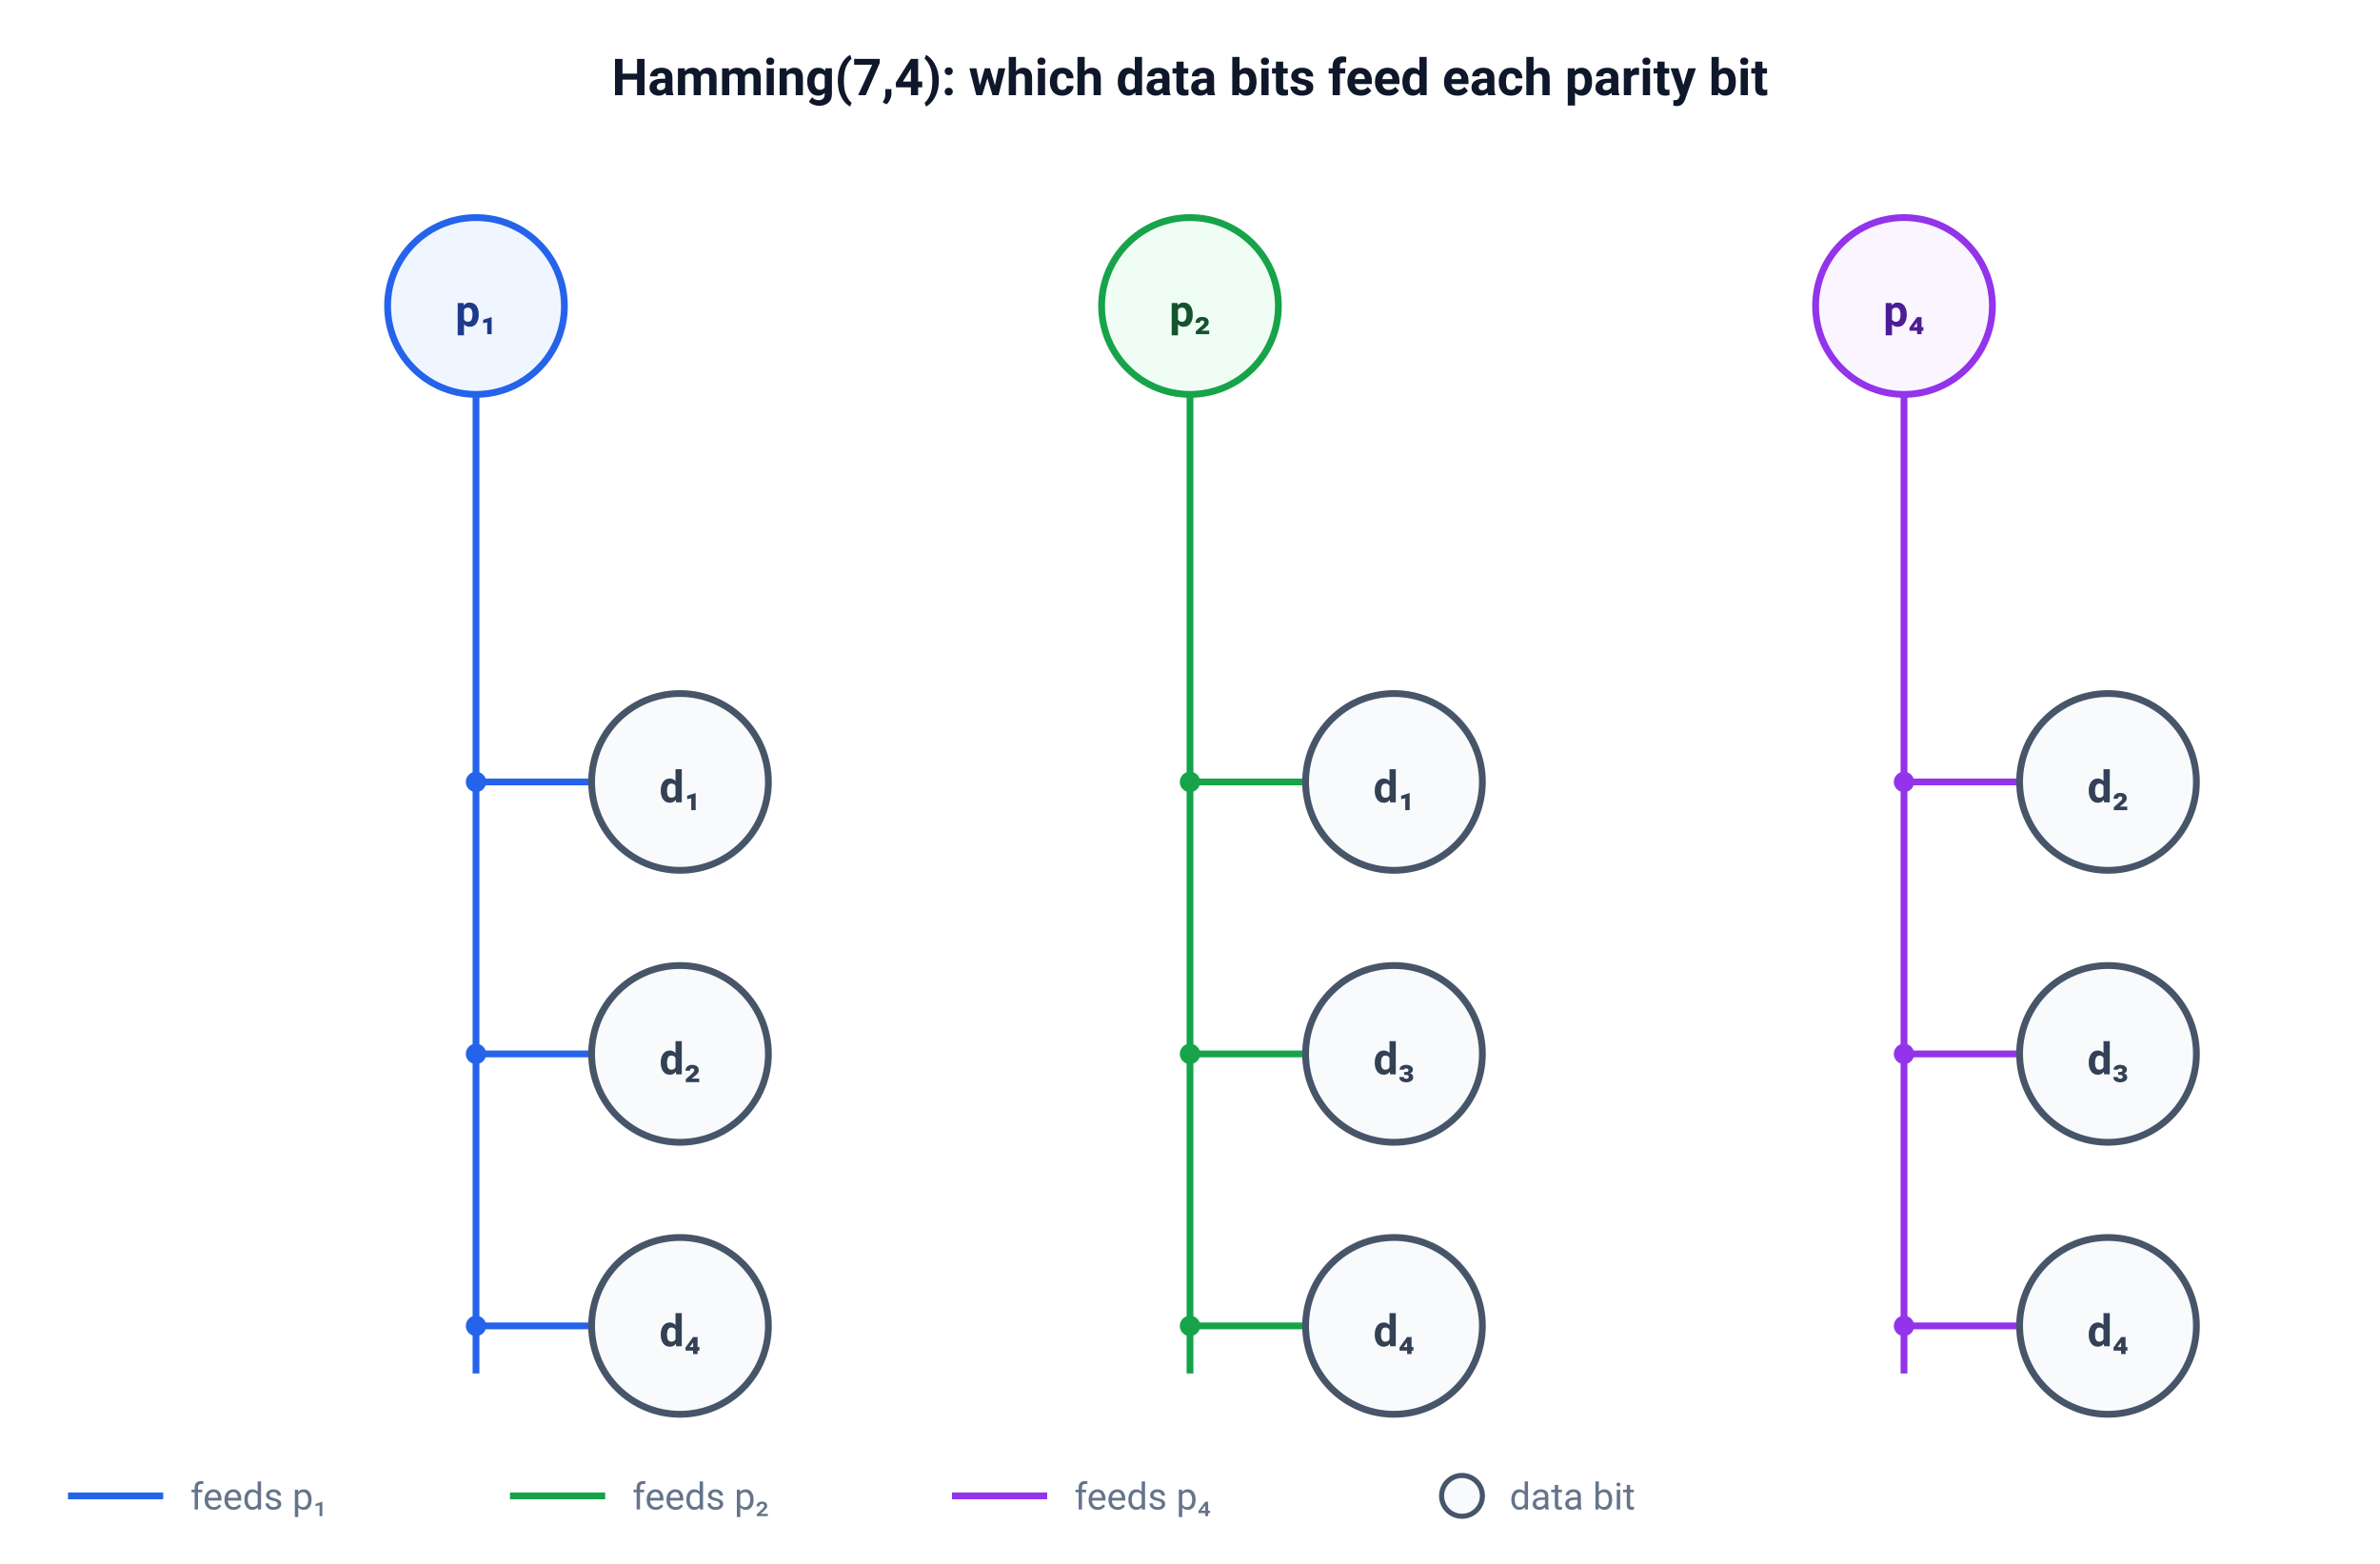
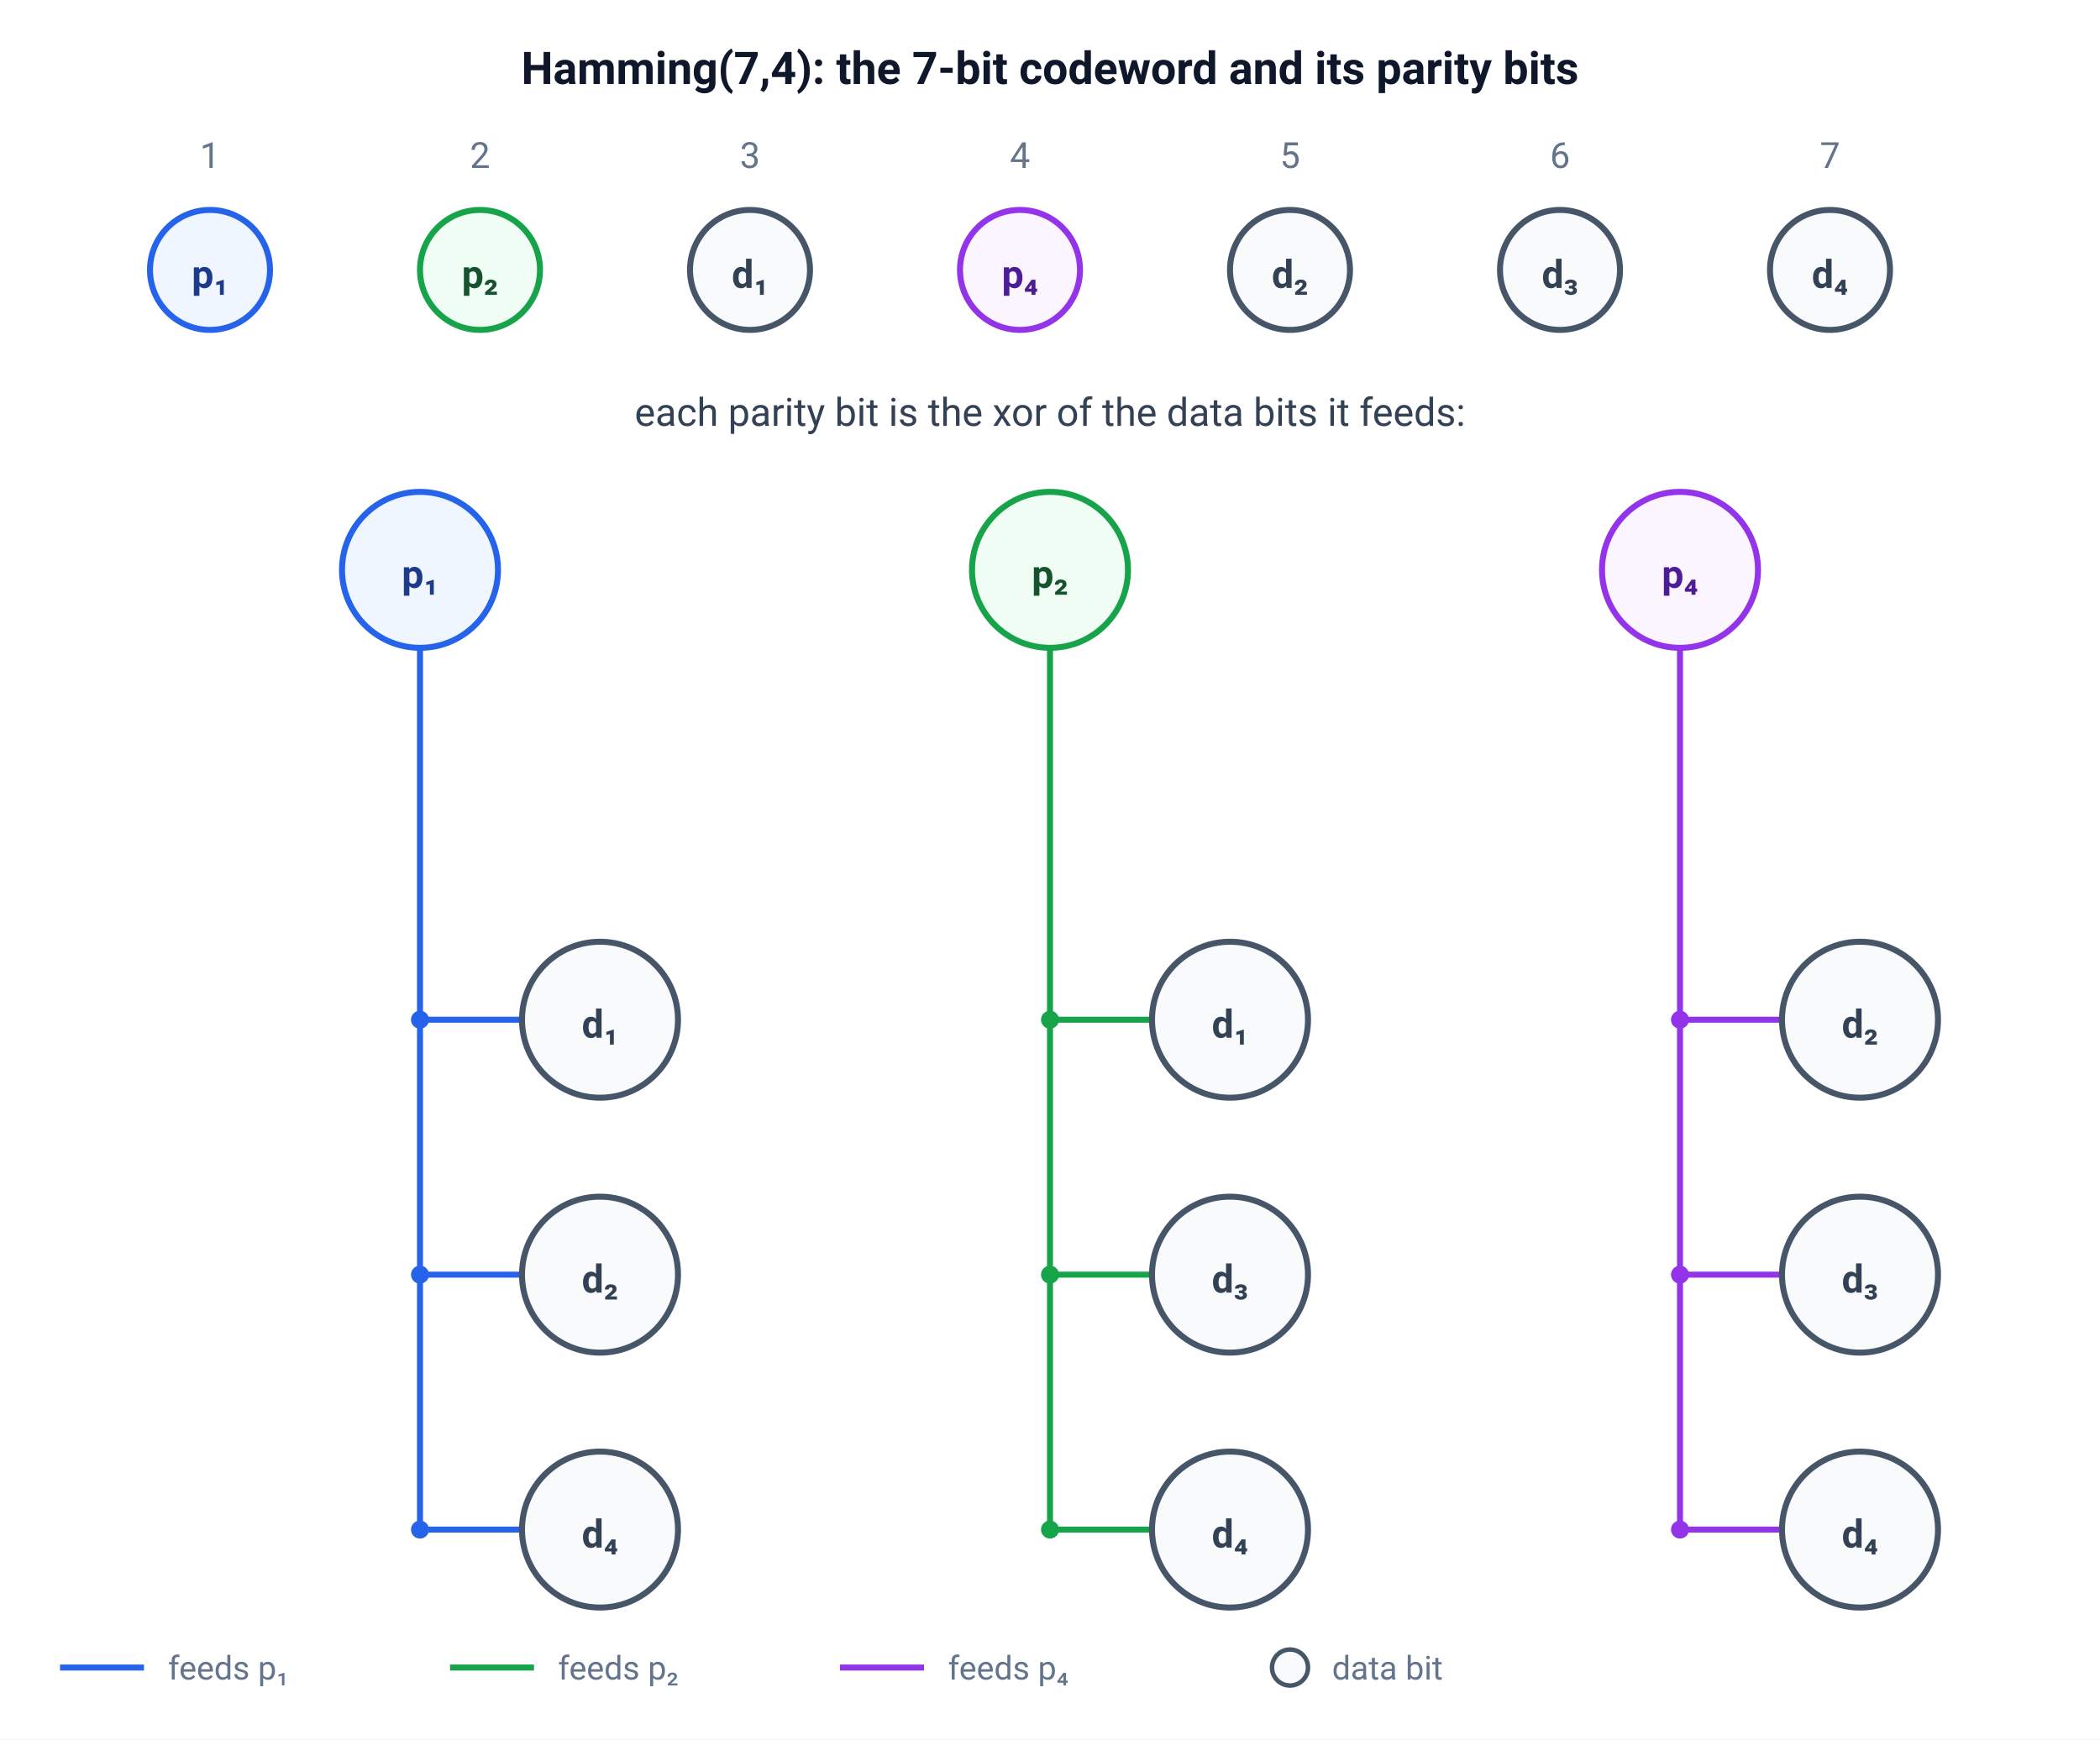
- <svg xmlns="http://www.w3.org/2000/svg" width="700" height="460" viewBox="0 0 700 460" font-family="ui-sans-serif, system-ui, -apple-system, Segoe UI, Roboto, Helvetica, Arial, sans-serif">
-   <rect x="0" y="0" width="700" height="460" fill="#ffffff" />
-   <text x="350" y="28" text-anchor="middle" font-size="15" font-weight="600" fill="#0f172a">Hamming(7,4): which data bits feed each parity bit</text>
+ <svg xmlns="http://www.w3.org/2000/svg" width="700" height="580" viewBox="0 0 700 580" font-family="ui-sans-serif, system-ui, -apple-system, Segoe UI, Roboto, Helvetica, Arial, sans-serif">
+   <rect x="0" y="0" width="700" height="580" fill="#ffffff" />
+   <text x="350" y="28" text-anchor="middle" font-size="15" font-weight="600" fill="#0f172a">Hamming(7,4): the 7-bit codeword and its parity bits</text>
+   <g font-size="12" fill="#64748b" text-anchor="middle">
+     <text x="70" y="56">1</text>
+     <text x="160" y="56">2</text>
+     <text x="250" y="56">3</text>
+     <text x="340" y="56">4</text>
+     <text x="430" y="56">5</text>
+     <text x="520" y="56">6</text>
+     <text x="610" y="56">7</text>
+   </g>
+   <g>
+     <circle cx="70" cy="90" r="20" fill="#eff6ff" stroke="#2563eb" stroke-width="2" />
+     <text x="70" y="96" text-anchor="middle" font-size="13" font-weight="700" fill="#1e3a8a">p₁</text>
+     <circle cx="160" cy="90" r="20" fill="#f0fdf4" stroke="#16a34a" stroke-width="2" />
+     <text x="160" y="96" text-anchor="middle" font-size="13" font-weight="700" fill="#14532d">p₂</text>
+     <circle cx="250" cy="90" r="20" fill="#f8fafc" stroke="#475569" stroke-width="2" />
+     <text x="250" y="96" text-anchor="middle" font-size="13" font-weight="700" fill="#334155">d₁</text>
+     <circle cx="340" cy="90" r="20" fill="#faf5ff" stroke="#9333ea" stroke-width="2" />
+     <text x="340" y="96" text-anchor="middle" font-size="13" font-weight="700" fill="#4c1d95">p₄</text>
+     <circle cx="430" cy="90" r="20" fill="#f8fafc" stroke="#475569" stroke-width="2" />
+     <text x="430" y="96" text-anchor="middle" font-size="13" font-weight="700" fill="#334155">d₂</text>
+     <circle cx="520" cy="90" r="20" fill="#f8fafc" stroke="#475569" stroke-width="2" />
+     <text x="520" y="96" text-anchor="middle" font-size="13" font-weight="700" fill="#334155">d₃</text>
+     <circle cx="610" cy="90" r="20" fill="#f8fafc" stroke="#475569" stroke-width="2" />
+     <text x="610" y="96" text-anchor="middle" font-size="13" font-weight="700" fill="#334155">d₄</text>
+   </g>
+   <text x="350" y="142" text-anchor="middle" font-size="13" fill="#334155">each parity bit is the xor of the data bits it feeds:</text>
  <g stroke-width="2" fill="none">
-     <path d="M140 116 V 404" stroke="#2563eb" />
-     <path d="M350 116 V 404" stroke="#16a34a" />
-     <path d="M560 116 V 404" stroke="#9333ea" />
+     <path d="M140 216 V 512" stroke="#2563eb" />
+     <path d="M350 216 V 512" stroke="#16a34a" />
+     <path d="M560 216 V 512" stroke="#9333ea" />
  </g>
  <g stroke-width="2">
-     <line x1="140" y1="230" x2="174" y2="230" stroke="#2563eb" />
-     <line x1="140" y1="310" x2="174" y2="310" stroke="#2563eb" />
-     <line x1="140" y1="390" x2="174" y2="390" stroke="#2563eb" />
-     <line x1="350" y1="230" x2="384" y2="230" stroke="#16a34a" />
-     <line x1="350" y1="310" x2="384" y2="310" stroke="#16a34a" />
-     <line x1="350" y1="390" x2="384" y2="390" stroke="#16a34a" />
-     <line x1="560" y1="230" x2="594" y2="230" stroke="#9333ea" />
-     <line x1="560" y1="310" x2="594" y2="310" stroke="#9333ea" />
-     <line x1="560" y1="390" x2="594" y2="390" stroke="#9333ea" />
+     <line x1="140" y1="340" x2="174" y2="340" stroke="#2563eb" />
+     <line x1="140" y1="425" x2="174" y2="425" stroke="#2563eb" />
+     <line x1="140" y1="510" x2="174" y2="510" stroke="#2563eb" />
+     <line x1="350" y1="340" x2="384" y2="340" stroke="#16a34a" />
+     <line x1="350" y1="425" x2="384" y2="425" stroke="#16a34a" />
+     <line x1="350" y1="510" x2="384" y2="510" stroke="#16a34a" />
+     <line x1="560" y1="340" x2="594" y2="340" stroke="#9333ea" />
+     <line x1="560" y1="425" x2="594" y2="425" stroke="#9333ea" />
+     <line x1="560" y1="510" x2="594" y2="510" stroke="#9333ea" />
  </g>
  <g>
-     <circle cx="140" cy="230" r="3" fill="#2563eb" />
-     <circle cx="140" cy="310" r="3" fill="#2563eb" />
-     <circle cx="140" cy="390" r="3" fill="#2563eb" />
-     <circle cx="350" cy="230" r="3" fill="#16a34a" />
-     <circle cx="350" cy="310" r="3" fill="#16a34a" />
-     <circle cx="350" cy="390" r="3" fill="#16a34a" />
-     <circle cx="560" cy="230" r="3" fill="#9333ea" />
-     <circle cx="560" cy="310" r="3" fill="#9333ea" />
-     <circle cx="560" cy="390" r="3" fill="#9333ea" />
+     <circle cx="140" cy="340" r="3" fill="#2563eb" />
+     <circle cx="140" cy="425" r="3" fill="#2563eb" />
+     <circle cx="140" cy="510" r="3" fill="#2563eb" />
+     <circle cx="350" cy="340" r="3" fill="#16a34a" />
+     <circle cx="350" cy="425" r="3" fill="#16a34a" />
+     <circle cx="350" cy="510" r="3" fill="#16a34a" />
+     <circle cx="560" cy="340" r="3" fill="#9333ea" />
+     <circle cx="560" cy="425" r="3" fill="#9333ea" />
+     <circle cx="560" cy="510" r="3" fill="#9333ea" />
  </g>
  <g>
-     <circle cx="140" cy="90" r="26" fill="#eff6ff" stroke="#2563eb" stroke-width="2" />
-     <text x="140" y="96" text-anchor="middle" font-size="13" font-weight="700" fill="#1e3a8a">p₁</text>
-     <circle cx="350" cy="90" r="26" fill="#f0fdf4" stroke="#16a34a" stroke-width="2" />
-     <text x="350" y="96" text-anchor="middle" font-size="13" font-weight="700" fill="#14532d">p₂</text>
-     <circle cx="560" cy="90" r="26" fill="#faf5ff" stroke="#9333ea" stroke-width="2" />
-     <text x="560" y="96" text-anchor="middle" font-size="13" font-weight="700" fill="#4c1d95">p₄</text>
+     <circle cx="140" cy="190" r="26" fill="#eff6ff" stroke="#2563eb" stroke-width="2" />
+     <text x="140" y="196" text-anchor="middle" font-size="13" font-weight="700" fill="#1e3a8a">p₁</text>
+     <circle cx="350" cy="190" r="26" fill="#f0fdf4" stroke="#16a34a" stroke-width="2" />
+     <text x="350" y="196" text-anchor="middle" font-size="13" font-weight="700" fill="#14532d">p₂</text>
+     <circle cx="560" cy="190" r="26" fill="#faf5ff" stroke="#9333ea" stroke-width="2" />
+     <text x="560" y="196" text-anchor="middle" font-size="13" font-weight="700" fill="#4c1d95">p₄</text>
  </g>
  <g>
-     <circle cx="200" cy="230" r="26" fill="#f8fafc" stroke="#475569" stroke-width="2" />
-     <text x="200" y="236" text-anchor="middle" font-size="13" font-weight="700" fill="#334155">d₁</text>
-     <circle cx="200" cy="310" r="26" fill="#f8fafc" stroke="#475569" stroke-width="2" />
-     <text x="200" y="316" text-anchor="middle" font-size="13" font-weight="700" fill="#334155">d₂</text>
-     <circle cx="200" cy="390" r="26" fill="#f8fafc" stroke="#475569" stroke-width="2" />
-     <text x="200" y="396" text-anchor="middle" font-size="13" font-weight="700" fill="#334155">d₄</text>
-     <circle cx="410" cy="230" r="26" fill="#f8fafc" stroke="#475569" stroke-width="2" />
-     <text x="410" y="236" text-anchor="middle" font-size="13" font-weight="700" fill="#334155">d₁</text>
-     <circle cx="410" cy="310" r="26" fill="#f8fafc" stroke="#475569" stroke-width="2" />
-     <text x="410" y="316" text-anchor="middle" font-size="13" font-weight="700" fill="#334155">d₃</text>
-     <circle cx="410" cy="390" r="26" fill="#f8fafc" stroke="#475569" stroke-width="2" />
-     <text x="410" y="396" text-anchor="middle" font-size="13" font-weight="700" fill="#334155">d₄</text>
-     <circle cx="620" cy="230" r="26" fill="#f8fafc" stroke="#475569" stroke-width="2" />
-     <text x="620" y="236" text-anchor="middle" font-size="13" font-weight="700" fill="#334155">d₂</text>
-     <circle cx="620" cy="310" r="26" fill="#f8fafc" stroke="#475569" stroke-width="2" />
-     <text x="620" y="316" text-anchor="middle" font-size="13" font-weight="700" fill="#334155">d₃</text>
-     <circle cx="620" cy="390" r="26" fill="#f8fafc" stroke="#475569" stroke-width="2" />
-     <text x="620" y="396" text-anchor="middle" font-size="13" font-weight="700" fill="#334155">d₄</text>
+     <circle cx="200" cy="340" r="26" fill="#f8fafc" stroke="#475569" stroke-width="2" />
+     <text x="200" y="346" text-anchor="middle" font-size="13" font-weight="700" fill="#334155">d₁</text>
+     <circle cx="200" cy="425" r="26" fill="#f8fafc" stroke="#475569" stroke-width="2" />
+     <text x="200" y="431" text-anchor="middle" font-size="13" font-weight="700" fill="#334155">d₂</text>
+     <circle cx="200" cy="510" r="26" fill="#f8fafc" stroke="#475569" stroke-width="2" />
+     <text x="200" y="516" text-anchor="middle" font-size="13" font-weight="700" fill="#334155">d₄</text>
+     <circle cx="410" cy="340" r="26" fill="#f8fafc" stroke="#475569" stroke-width="2" />
+     <text x="410" y="346" text-anchor="middle" font-size="13" font-weight="700" fill="#334155">d₁</text>
+     <circle cx="410" cy="425" r="26" fill="#f8fafc" stroke="#475569" stroke-width="2" />
+     <text x="410" y="431" text-anchor="middle" font-size="13" font-weight="700" fill="#334155">d₃</text>
+     <circle cx="410" cy="510" r="26" fill="#f8fafc" stroke="#475569" stroke-width="2" />
+     <text x="410" y="516" text-anchor="middle" font-size="13" font-weight="700" fill="#334155">d₄</text>
+     <circle cx="620" cy="340" r="26" fill="#f8fafc" stroke="#475569" stroke-width="2" />
+     <text x="620" y="346" text-anchor="middle" font-size="13" font-weight="700" fill="#334155">d₂</text>
+     <circle cx="620" cy="425" r="26" fill="#f8fafc" stroke="#475569" stroke-width="2" />
+     <text x="620" y="431" text-anchor="middle" font-size="13" font-weight="700" fill="#334155">d₃</text>
+     <circle cx="620" cy="510" r="26" fill="#f8fafc" stroke="#475569" stroke-width="2" />
+     <text x="620" y="516" text-anchor="middle" font-size="13" font-weight="700" fill="#334155">d₄</text>
  </g>
  <g font-size="11" fill="#64748b">
-     <line x1="20" y1="440" x2="48" y2="440" stroke="#2563eb" stroke-width="2" />
-     <text x="56" y="444">feeds p₁</text>
-     <line x1="150" y1="440" x2="178" y2="440" stroke="#16a34a" stroke-width="2" />
-     <text x="186" y="444">feeds p₂</text>
-     <line x1="280" y1="440" x2="308" y2="440" stroke="#9333ea" stroke-width="2" />
-     <text x="316" y="444">feeds p₄</text>
-     <circle cx="430" cy="440" r="6" fill="#f8fafc" stroke="#475569" stroke-width="1.5" />
-     <text x="444" y="444">data bit</text>
+     <line x1="20" y1="556" x2="48" y2="556" stroke="#2563eb" stroke-width="2" />
+     <text x="56" y="560">feeds p₁</text>
+     <line x1="150" y1="556" x2="178" y2="556" stroke="#16a34a" stroke-width="2" />
+     <text x="186" y="560">feeds p₂</text>
+     <line x1="280" y1="556" x2="308" y2="556" stroke="#9333ea" stroke-width="2" />
+     <text x="316" y="560">feeds p₄</text>
+     <circle cx="430" cy="556" r="6" fill="#f8fafc" stroke="#475569" stroke-width="1.5" />
+     <text x="444" y="560">data bit</text>
  </g>
</svg>
